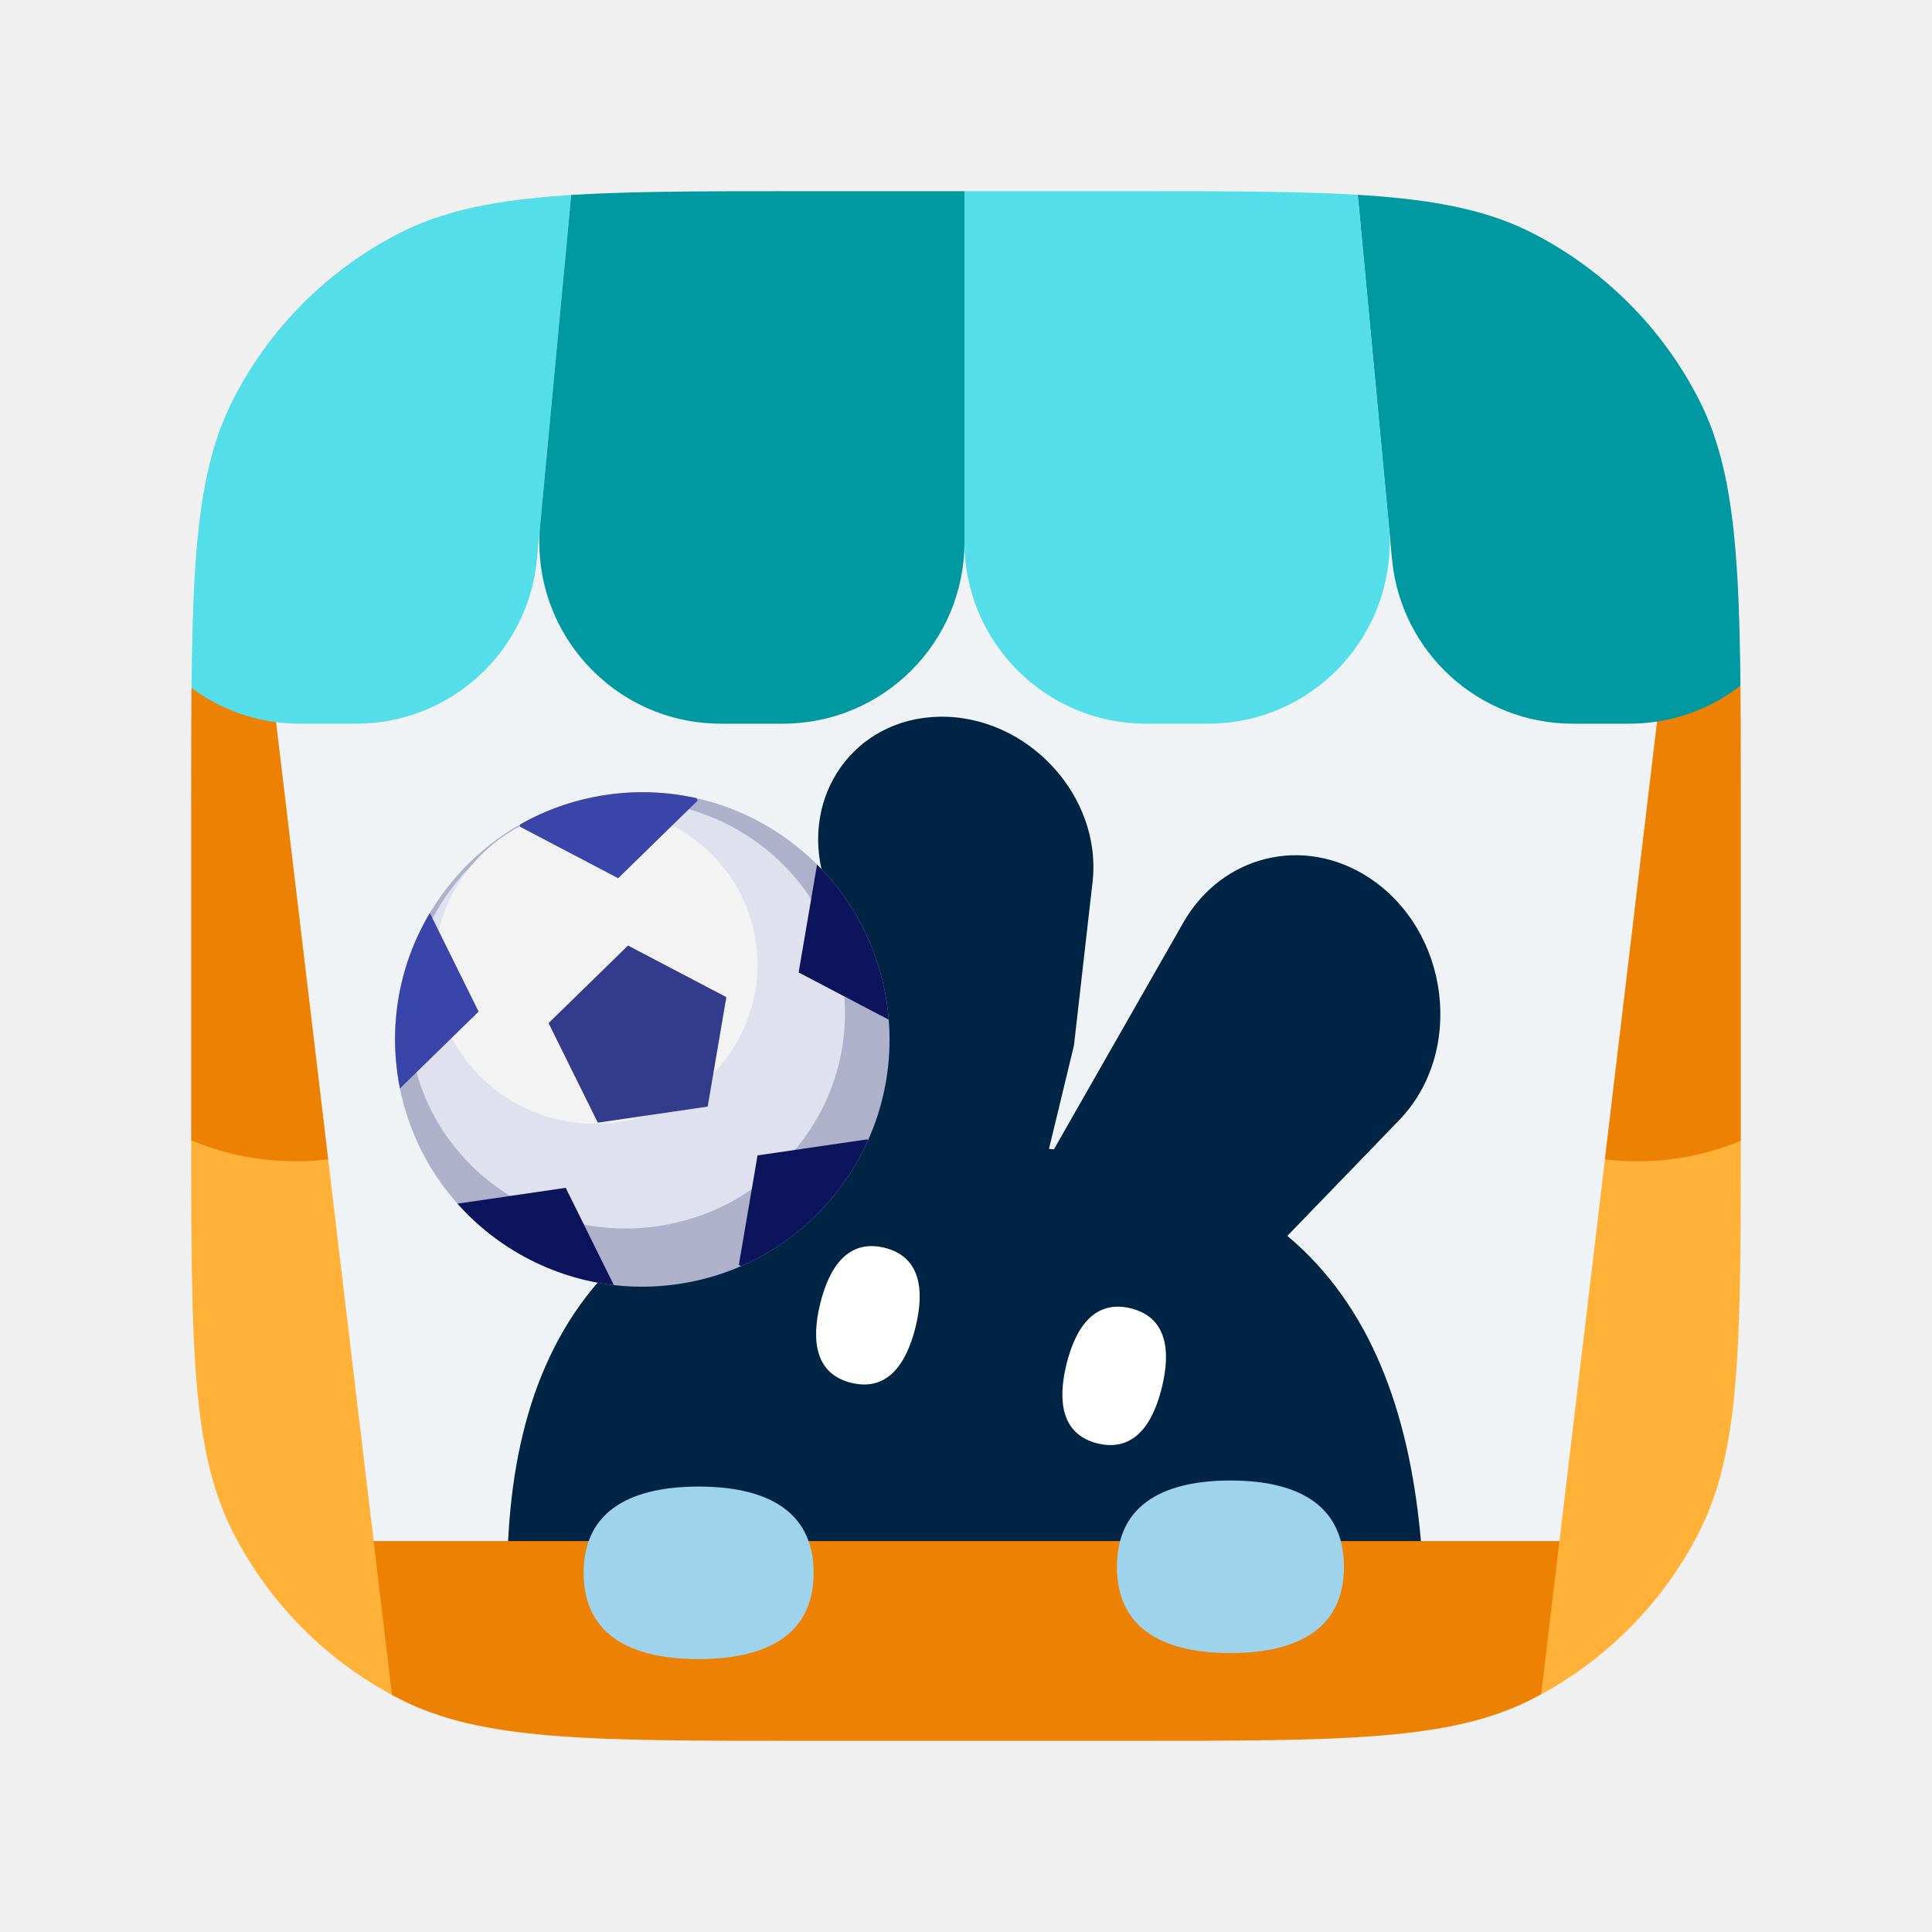
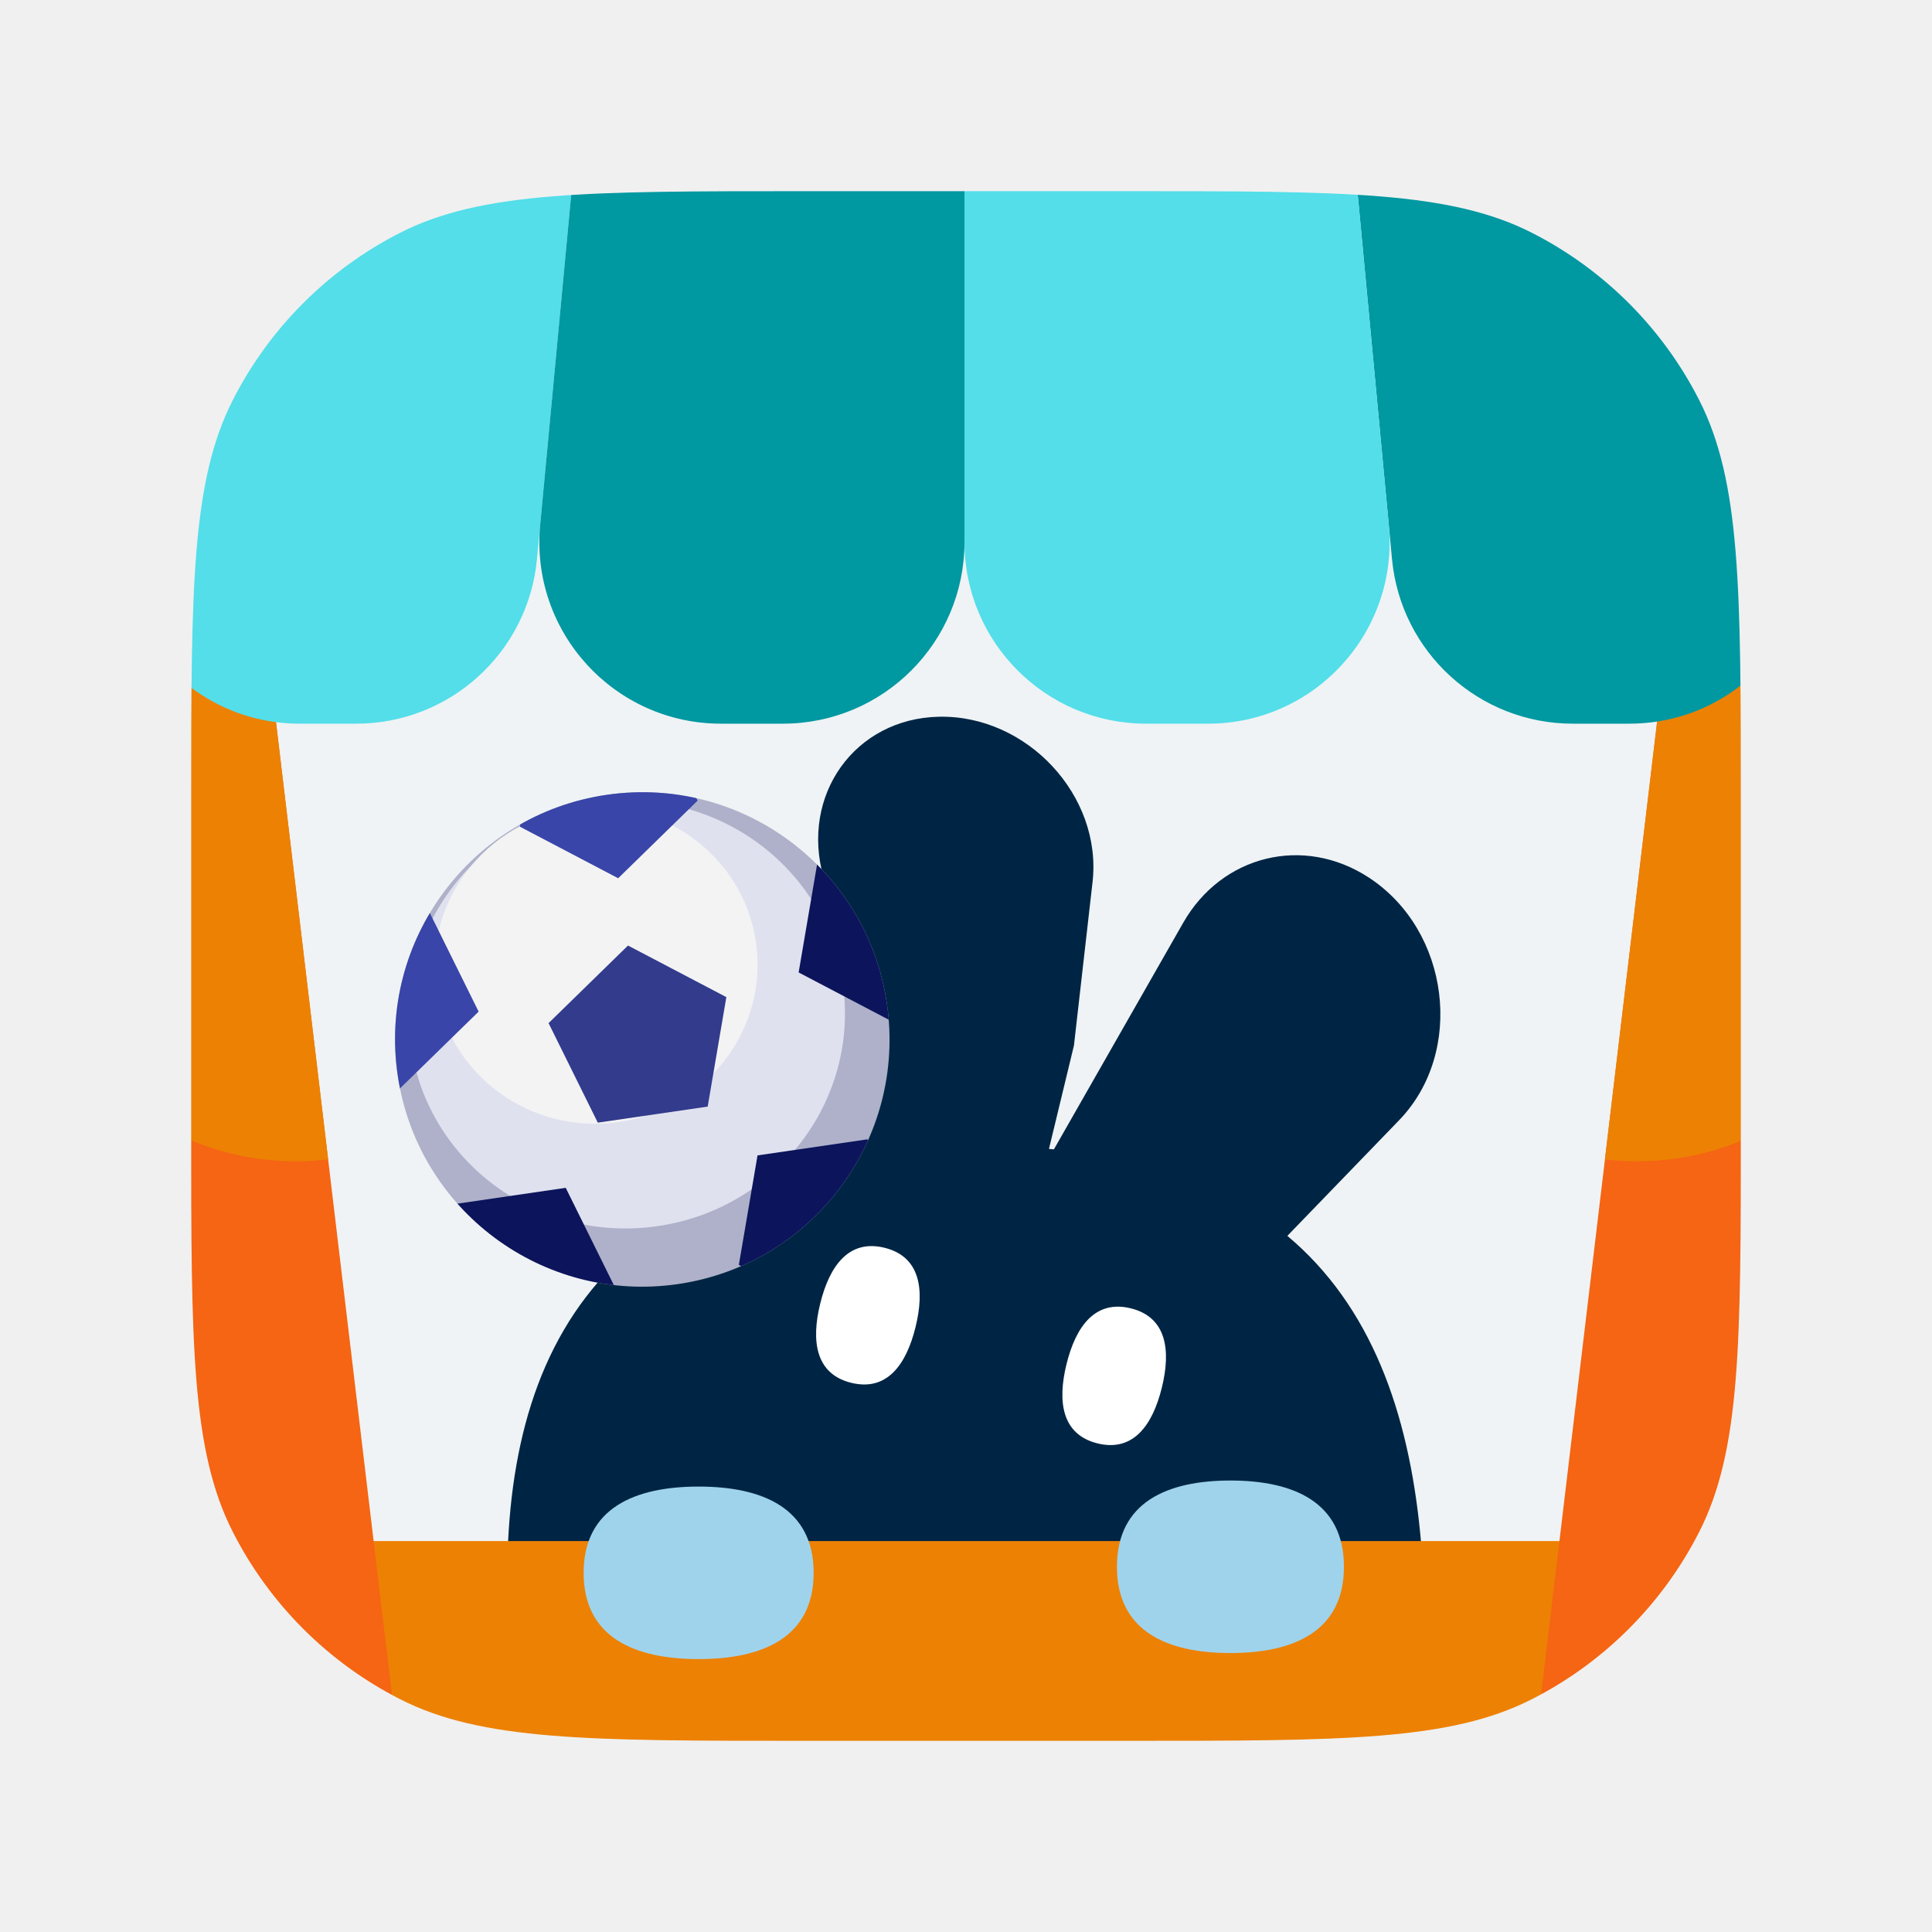
<svg xmlns="http://www.w3.org/2000/svg" width="192" height="192" fill="none" viewBox="0 0 192 192">
  <mask id="mask0_1508_1469" width="154" height="154" x="19" y="19" maskUnits="userSpaceOnUse" style="mask-type:alpha">
    <path fill="#EFF3F5" d="M19 79.8C19 58.518 19 47.877 23.142 39.748C26.785 32.598 32.598 26.785 39.748 23.142C47.877 19 58.518 19 79.8 19H112.2C133.482 19 144.123 19 152.252 23.142C159.402 26.785 165.215 32.598 168.858 39.748C173 47.877 173 58.518 173 79.8V112.2C173 133.482 173 144.123 168.858 152.252C165.215 159.402 159.402 165.215 152.252 168.858C144.123 173 133.482 173 112.2 173H79.8C58.518 173 47.877 173 39.748 168.858C32.598 165.215 26.785 159.402 23.142 152.252C19 144.123 19 133.482 19 112.2V79.8Z" />
  </mask>
  <g mask="url(#mask0_1508_1469)">
    <path fill="#EFF3F5" d="M19 79.8C19 58.518 19 47.877 23.142 39.748C26.785 32.598 32.598 26.785 39.748 23.142C47.877 19 58.518 19 79.8 19H112.2C133.482 19 144.123 19 152.252 23.142C159.402 26.785 165.215 32.598 168.858 39.748C173 47.877 173 58.518 173 79.8V112.2C173 133.482 173 144.123 168.858 152.252C165.215 159.402 159.402 165.215 152.252 168.858C144.123 173 133.482 173 112.2 173H79.8C58.518 173 47.877 173 39.748 168.858C32.598 165.215 26.785 159.402 23.142 152.252C19 144.123 19 133.482 19 112.2V79.8Z" />
    <path fill="#002544" d="M141.469 157.029C142.606 181.926 134.175 202.536 98.043 204.185C61.91 205.835 51.636 186.08 50.499 161.183C49.362 136.287 57.793 115.677 93.926 114.027C130.058 112.377 140.333 132.133 141.469 157.029Z" />
    <path fill="#002544" d="M139.039 111.33C145.599 104.542 144.082 92.452 136.01 87.196C129.547 82.987 121.425 84.974 117.585 91.703L97.8 126.374C94.914 131.432 96.899 138.317 102 140.945C105.4 142.697 109.341 142.062 111.972 139.339L139.039 111.33Z" />
    <path fill="#002544" d="M108.576 87.663C109.553 79.091 102.071 71.04 93.304 71.228C84.954 71.407 79.511 79.014 81.852 87.232L84.241 95.616C84.789 97.54 84.966 99.512 84.763 101.426L83.422 114.03C82.764 120.22 88.143 126.012 94.47 125.927C98.645 125.87 102.066 123.2 103.019 119.253L106.728 103.897L108.576 87.663Z" />
    <path fill="#fff" d="M84.599 137.423C81.031 136.546 80.601 133.253 81.513 129.547C82.424 125.84 84.333 123.123 87.9 124.001C91.468 124.878 91.899 128.171 90.987 131.877C90.075 135.584 88.167 138.301 84.599 137.423Z" />
    <path fill="#fff" d="M109.075 143.444C105.507 142.566 105.077 139.274 105.988 135.567C106.9 131.861 108.809 129.144 112.376 130.021C115.944 130.899 116.375 134.191 115.463 137.898C114.551 141.604 112.643 144.321 109.075 143.444Z" />
    <path fill="#ED8103" d="M-4.762 160.337C-4.762 156.367 -1.543 153.148 2.427 153.148H189.272C193.242 153.148 196.461 156.367 196.461 160.337V200.401C196.461 204.371 193.242 207.59 189.272 207.59H2.427C-1.543 207.59 -4.762 204.371 -4.762 200.401V160.337Z" />
    <path fill="#9FD3EC" d="M80.859 156.307C80.859 162.763 75.742 164.879 69.43 164.879C63.117 164.879 58 162.763 58 156.307C58 149.851 63.117 147.734 69.43 147.734C75.742 147.734 80.859 149.851 80.859 156.307Z" />
    <path fill="#9FD3EC" d="M133.559 155.705C133.559 162.161 128.509 164.277 122.279 164.277C116.05 164.277 111 162.161 111 155.705C111 149.249 116.05 147.133 122.279 147.133C128.509 147.133 133.559 149.249 133.559 155.705Z" />
-     <path fill="#FFB237" d="M-1.259 59.807L25.621 56.602L39.258 170.991L12.379 174.196L-1.259 59.807Z" />
+     <path fill="#F56513" d="M-1.259 59.807L25.621 56.602L39.258 170.991L12.379 174.196L-1.259 59.807Z" />
    <path fill="#ED8103" d="M-1.259 59.807L25.621 56.602L32.609 115.214C17.763 116.984 4.294 106.384 2.524 91.538L-1.259 59.807Z" />
-     <path fill="#FFB237" d="M193.365 59.806L166.485 56.602L152.848 170.991L179.727 174.196L193.365 59.806Z" />
+     <path fill="#F56513" d="M193.365 59.806L166.485 56.602L152.848 170.991L179.727 174.196L193.365 59.806Z" />
    <path fill="#ED8103" d="M193.365 59.806L166.485 56.602L159.497 115.214C174.343 116.984 187.812 106.384 189.582 91.538L193.365 59.806Z" />
    <path fill="#0098A1" d="M164.826 -12H131.983L138.336 55.561C139.208 64.832 146.992 71.918 156.304 71.918H161.902C173.553 71.918 182.151 61.042 179.462 49.706L164.826 -12Z" />
    <path fill="#53DEE9" d="M26.873 -11.999H59.716L53.363 55.561C52.491 64.833 44.708 71.919 35.395 71.919H29.797C18.146 71.919 9.548 61.043 12.237 49.707L26.873 -11.999Z" />
    <path fill="#53DEE9" d="M131.983 -12H95.85V53.871C95.85 63.838 103.929 71.918 113.896 71.918H120.051C130.686 71.918 139.014 62.769 138.019 52.181L131.983 -12Z" />
    <path fill="#0098A1" d="M59.716 -12H95.85V53.871C95.85 63.838 87.77 71.918 77.803 71.918H71.648C61.014 71.918 52.685 62.769 53.681 52.181L59.716 -12Z" />
    <circle cx="63.831" cy="103.3" r="24.568" fill="#AEB1C9" transform="rotate(-8.32072 63.8305 103.3)" />
    <mask id="mask1_1508_1469" width="50" height="50" x="39" y="78" maskUnits="userSpaceOnUse" style="mask-type:alpha">
      <circle cx="63.831" cy="103.3" r="24.568" fill="#868BAD" transform="rotate(-8.32072 63.8305 103.3)" />
    </mask>
    <g mask="url(#mask1_1508_1469)">
      <ellipse cx="62.296" cy="100.834" fill="#DFE1EF" rx="21.684" ry="21.239" transform="rotate(-8.32072 62.2962 100.834)" />
      <ellipse cx="59.239" cy="95.943" fill="#F3F3F3" rx="16.054" ry="15.725" transform="rotate(-8.32072 59.2394 95.9434)" />
      <path fill="#323B8C" d="M62.411 93.966L72.184 99.093L70.329 109.971L59.409 111.568L54.516 101.677L62.411 93.966Z" />
      <path fill="#3945A8" d="M61.433 87.279L51.66 82.152L53.516 71.274L64.435 69.677L69.328 79.568L61.433 87.279Z" />
      <path fill="#3945A8" d="M39.67 108.244L29.897 103.117L31.752 92.239L42.672 90.642L47.565 100.533L39.67 108.244Z" />
      <path fill="#0C155B" d="M53.219 135.646L43.446 130.519L45.301 119.641L56.221 118.044L61.114 127.935L53.219 135.646Z" />
      <path fill="#0C155B" d="M83.199 130.827L73.426 125.701L75.282 114.822L86.201 113.225L91.094 123.117L83.199 130.827Z" />
      <path fill="#0C155B" d="M89.141 101.767L79.368 96.641L81.224 85.762L92.143 84.165L97.036 94.057L89.141 101.767Z" />
    </g>
  </g>
</svg>
